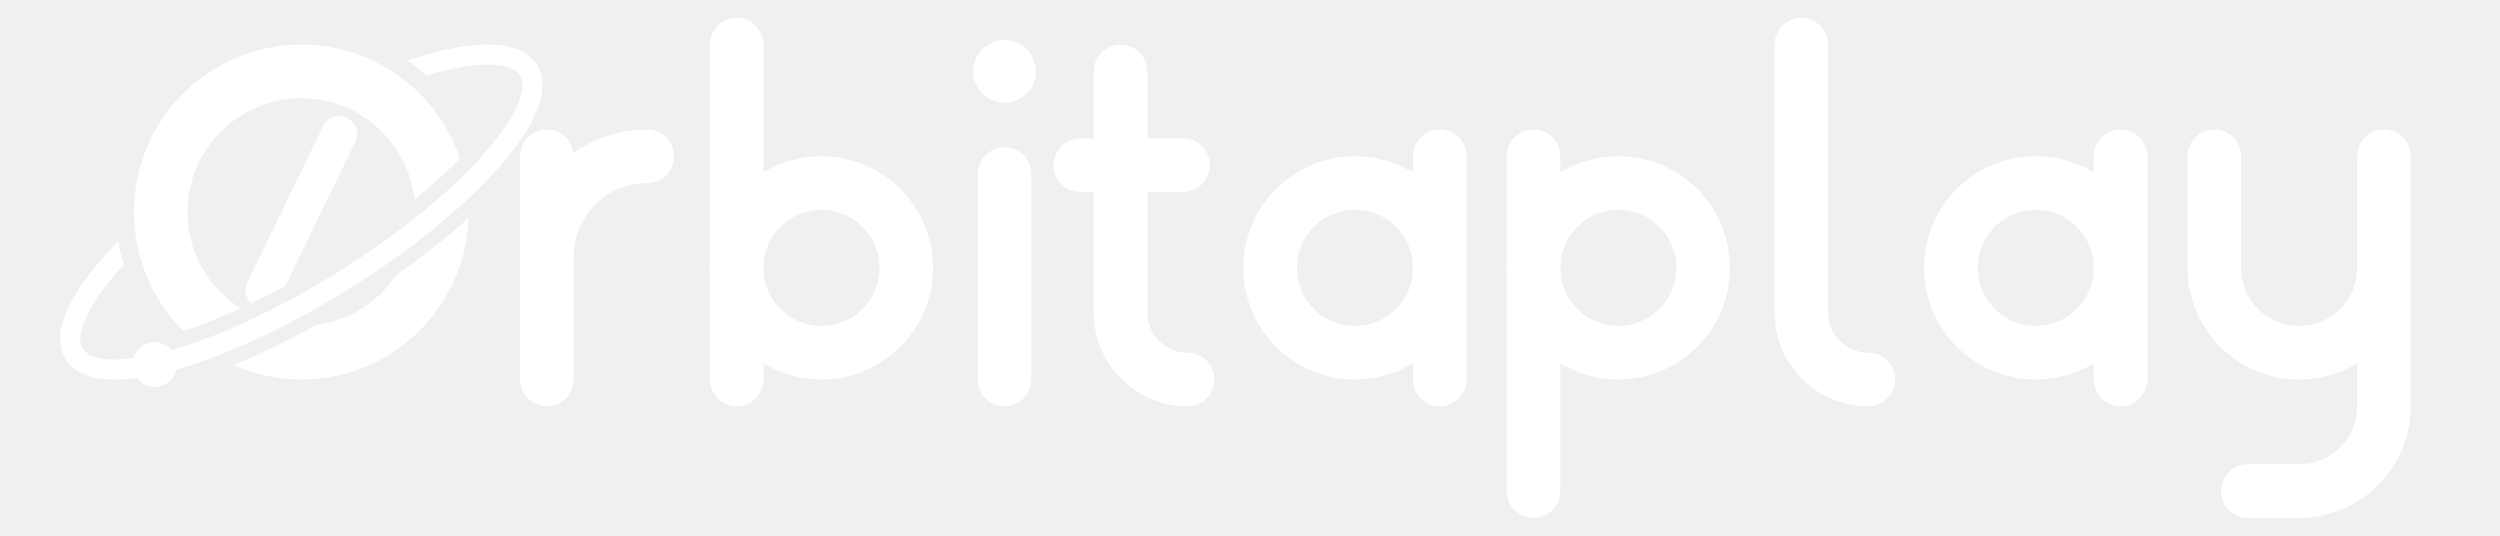
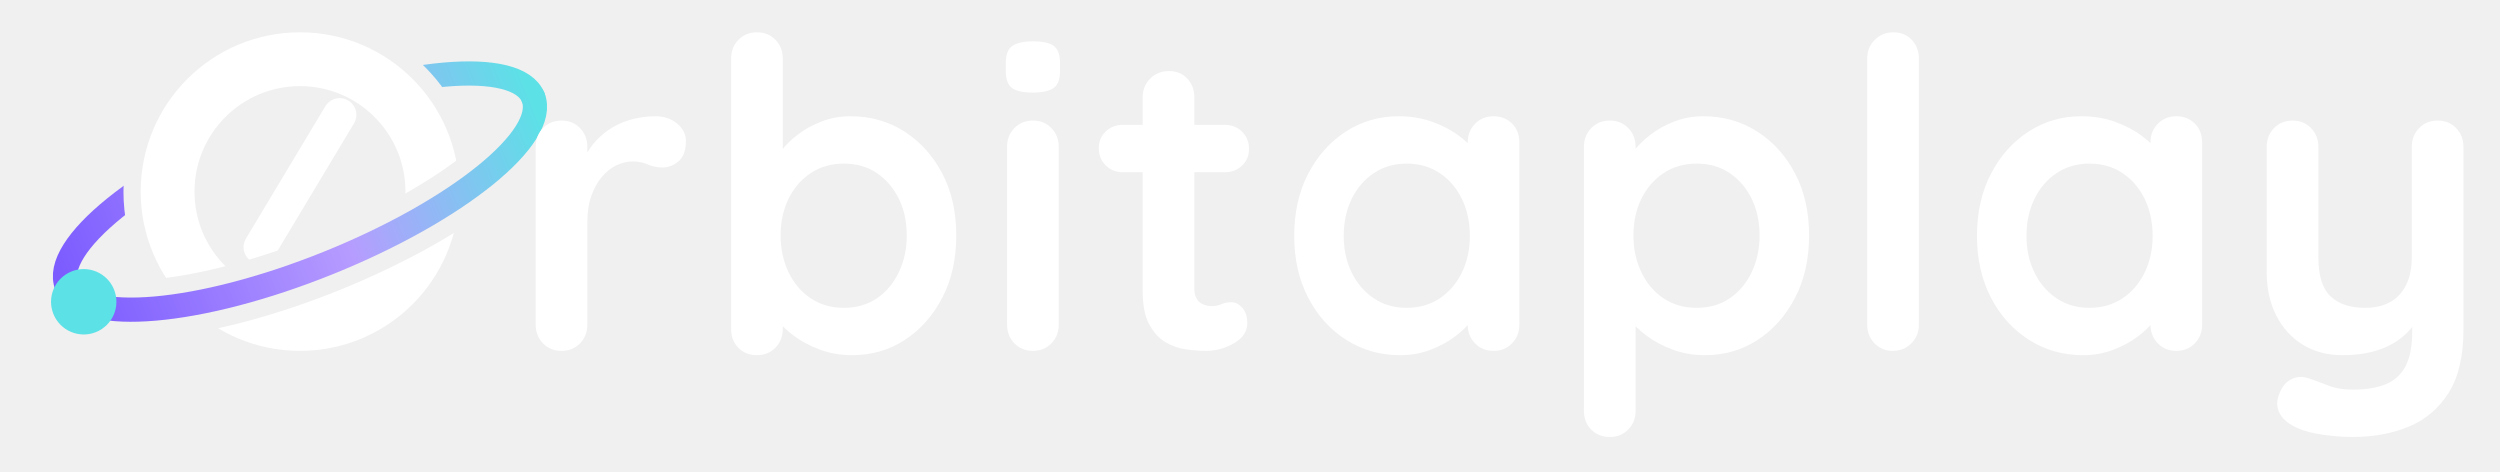
- <svg xmlns="http://www.w3.org/2000/svg" viewBox="-60 30 1120 240" width="1120" height="240">
+ <svg xmlns="http://www.w3.org/2000/svg" viewBox="-326.8 -75.0 5807.2 1095.0" width="1400" height="264">
  <defs>
-     <mask id="cutFront" maskUnits="userSpaceOnUse" x="-200" y="-200" width="1600" height="700">
-       <rect x="-200" y="-200" width="1600" height="700" fill="#fff" />
-       <g transform="translate(75 125) rotate(-32)">
-         <path d="M-120 0 A120 36 0 0 0 120 0" fill="none" stroke="#000" stroke-width="22" />
+     <linearGradient id="ring" x1="0" y1="0" x2="1" y2="0" gradientUnits="objectBoundingBox">
+       <stop offset="0" stop-color="#7C5CFF" />
+       <stop offset=".55" stop-color="#B69CFF" />
+       <stop offset="1" stop-color="#5CE1E6" />
+     </linearGradient>
+     <mask id="cutFront" maskUnits="userSpaceOnUse" x="-5480.5" y="-1480" width="16441.5" height="3700">
+       <rect x="-5480.5" y="-1480" width="16441.5" height="3700" fill="#fff" />
+       <g transform="translate(370.0 370.0) rotate(-22)">
+         <path d="M-584.25 0 A584.25 178.35 0 0 0 584.25 0" fill="none" stroke="#000" stroke-width="136.25" stroke-linecap="round" />
      </g>
    </mask>
-     <mask id="cutBack" maskUnits="userSpaceOnUse" x="-200" y="-200" width="1600" height="700">
-       <rect x="-200" y="-200" width="1600" height="700" fill="#fff" />
-       <circle cx="75" cy="125" r="83" fill="#000" />
+     <mask id="cutBack" maskUnits="userSpaceOnUse" x="-5480.5" y="-1480" width="16441.5" height="3700">
+       <rect x="-5480.5" y="-1480" width="16441.5" height="3700" fill="#fff" />
+       <circle cx="370.0" cy="370.0" r="410.0" fill="#000" />
    </mask>
  </defs>
-   <g fill="none" stroke="#fff" stroke-width="24" stroke-linecap="round" stroke-linejoin="round">
-     <g mask="url(#cutFront)">
-       <circle cx="75" cy="125" r="63" />
-       <path d="M58 160 L92 90" stroke-width="16" />
+   <g mask="url(#cutFront)" fill="none" stroke="#fff" stroke-linecap="round">
+     <circle cx="370.0" cy="370.0" r="307.5" stroke-width="125" />
+     <path d="M277.75 499.15 L462.25 191.65" stroke-width="77.5" />
+   </g>
+   <g mask="url(#cutBack)">
+     <g transform="translate(370.0 370.0) rotate(-22)" fill="none" stroke="url(#ring)" stroke-width="56.25" stroke-linecap="round">
+       <path d="M-584.25 0 A584.25 178.35 0 0 1 584.25 0" />
    </g>
-     <g mask="url(#cutBack)">
-       <g transform="translate(75 125) rotate(-32)">
-         <path d="M-120 0 A120 36 0 0 1 120 0" stroke-width="9" />
-       </g>
-     </g>
-     <g transform="translate(75 125) rotate(-32)">
-       <path d="M-120 0 A120 36 0 0 0 120 0" stroke-width="9" />
-       <circle cx="-92" cy="23.1" r="10" fill="#fff" stroke="none" />
-     </g>
-     <path d="M185 200 V100 M185 145 A45 45 0 0 1 230 100" />
-     <path d="M270 50 V200" />
-     <circle cx="308" cy="150" r="38" />
-     <path d="M390 108 V200" />
-     <circle cx="390" cy="62" r="14" fill="#fff" stroke="none" />
-     <path d="M442 62 V170 A30 30 0 0 0 472 200 M424 104 H470" />
-     <circle cx="547" cy="150" r="38" />
-     <path d="M585 100 V200" />
-     <path d="M627 100 V250" />
-     <circle cx="665" cy="150" r="38" />
-     <path d="M747 50 V170 A30 30 0 0 0 777 200" />
-     <circle cx="852" cy="150" r="38" />
-     <path d="M890 100 V200" />
-     <path d="M932 100 V150 A38 38 0 0 0 1008 150 M1008 100 V212 A38 38 0 0 1 970 250 H947" />
+   </g>
+   <g transform="translate(370.0 370.0) rotate(-22)" fill="none" stroke="url(#ring)" stroke-width="56.25" stroke-linecap="round">
+     <path d="M-584.25 0 A584.25 178.35 0 0 0 584.25 0" />
+     <circle cx="-561.617" cy="49.16" r="75.938" fill="#5CE1E6" stroke="none" />
+   </g>
+   <g fill="#fff">
+     <path d="M977.5 740Q951.5 740 934.5 722.5Q917.5 705 917.5 679V266Q917.5 240 934.5 222.5Q951.5 205 977.5 205Q1003.5 205 1020.5 222.5Q1037.5 240 1037.5 266V360L1030.5 293Q1041.5 269 1059.0 250.5Q1076.5 232 1098.5 219.5Q1120.5 207 1145.5 201.0Q1170.5 195 1195.5 195Q1225.5 195 1246.0 212.0Q1266.5 229 1266.5 252Q1266.5 285 1249.5 299.5Q1232.5 314 1212.5 314Q1193.5 314 1178.0 307.0Q1162.5 300 1142.5 300Q1124.5 300 1106.0 308.5Q1087.5 317 1072.0 335.0Q1056.5 353 1047.0 379.5Q1037.5 406 1037.5 442V679Q1037.5 705 1020.5 722.5Q1003.5 740 977.5 740Z" />
+     <path d="M1648.5 195Q1718.5 195 1774.0 230.5Q1829.5 266 1862.0 328.0Q1894.5 390 1894.5 472Q1894.5 554 1862.0 616.5Q1829.5 679 1775.0 714.5Q1720.5 750 1652.5 750Q1612.5 750 1577.5 737.0Q1542.5 724 1516.0 704.0Q1489.5 684 1475.0 663.5Q1460.5 643 1460.5 629L1491.5 616V689Q1491.5 715 1474.5 732.5Q1457.5 750 1431.5 750Q1405.5 750 1388.5 733.0Q1371.5 716 1371.5 689V61Q1371.5 35 1388.5 17.5Q1405.5 0 1431.5 0Q1457.5 0 1474.5 17.5Q1491.5 35 1491.5 61V315L1474.5 306Q1474.5 293 1488.5 274.5Q1502.5 256 1526.5 237.5Q1550.5 219 1582.0 207.0Q1613.5 195 1648.5 195ZM1633.5 305Q1589.5 305 1556.5 327.0Q1523.5 349 1505.0 386.5Q1486.5 424 1486.5 472Q1486.5 519 1505.0 557.5Q1523.5 596 1556.5 618.0Q1589.5 640 1633.5 640Q1677.5 640 1710.0 618.0Q1742.5 596 1761.0 557.5Q1779.5 519 1779.5 472Q1779.5 424 1761.0 386.5Q1742.5 349 1710.0 327.0Q1677.5 305 1633.5 305Z" />
+     <path d="M2132.5 679Q2132.5 705 2115.5 722.5Q2098.5 740 2072.5 740Q2046.5 740 2029.5 722.5Q2012.5 705 2012.5 679V266Q2012.5 240 2029.5 222.5Q2046.5 205 2072.5 205Q2098.5 205 2115.5 222.5Q2132.5 240 2132.5 266ZM2071.5 140Q2037.5 140 2023.5 129.0Q2009.5 118 2009.5 90V71Q2009.5 42 2025.0 31.5Q2040.5 21 2072.5 21Q2107.5 21 2121.5 32.0Q2135.5 43 2135.5 71V90Q2135.5 119 2120.5 129.5Q2105.5 140 2071.5 140Z" />
+     <path d="M2281.5 215H2518.5Q2542.5 215 2558.5 231.0Q2574.5 247 2574.5 271Q2574.5 294 2558.5 309.5Q2542.5 325 2518.5 325H2281.5Q2257.5 325 2241.5 309.0Q2225.5 293 2225.5 269Q2225.5 246 2241.5 230.5Q2257.5 215 2281.5 215ZM2388.5 90Q2414.5 90 2431.0 107.5Q2447.5 125 2447.5 151V596Q2447.5 610 2453.0 619.0Q2458.5 628 2468.0 632.0Q2477.5 636 2488.5 636Q2500.5 636 2510.5 631.5Q2520.5 627 2533.5 627Q2547.5 627 2559.0 640.0Q2570.5 653 2570.5 676Q2570.5 704 2540.0 722.0Q2509.5 740 2474.5 740Q2453.5 740 2428.0 736.5Q2402.5 733 2380.0 719.5Q2357.5 706 2342.5 678.0Q2327.5 650 2327.5 601V151Q2327.5 125 2345.0 107.5Q2362.5 90 2388.5 90Z" />
+     <path d="M3142.5 195Q3168.5 195 3185.5 212.0Q3202.5 229 3202.5 256V679Q3202.5 705 3185.5 722.5Q3168.5 740 3142.5 740Q3116.5 740 3099.5 722.5Q3082.5 705 3082.5 679V630L3104.5 639Q3104.5 652 3090.5 670.5Q3076.5 689 3052.5 707.0Q3028.5 725 2996.0 737.5Q2963.5 750 2925.5 750Q2856.5 750 2800.5 714.5Q2744.5 679 2712.0 616.5Q2679.5 554 2679.5 473Q2679.5 391 2712.0 328.5Q2744.5 266 2799.5 230.5Q2854.5 195 2921.5 195Q2964.5 195 3000.5 208.0Q3036.5 221 3063.0 241.0Q3089.5 261 3104.0 281.5Q3118.5 302 3118.5 316L3082.5 329V256Q3082.5 230 3099.5 212.5Q3116.5 195 3142.5 195ZM2940.5 640Q2984.5 640 3017.5 618.0Q3050.5 596 3069.0 558.0Q3087.5 520 3087.5 473Q3087.5 425 3069.0 387.0Q3050.5 349 3017.5 327.0Q2984.5 305 2940.5 305Q2897.5 305 2864.5 327.0Q2831.5 349 2813.0 387.0Q2794.5 425 2794.5 473Q2794.5 520 2813.0 558.0Q2831.5 596 2864.5 618.0Q2897.5 640 2940.5 640Z" />
+     <path d="M3629.5 195Q3699.5 195 3755.0 230.5Q3810.5 266 3843.0 328.0Q3875.5 390 3875.5 472Q3875.5 554 3843.0 616.5Q3810.5 679 3756.0 714.5Q3701.5 750 3633.5 750Q3593.5 750 3558.5 737.0Q3523.5 724 3497.0 704.0Q3470.5 684 3456.0 663.5Q3441.5 643 3441.5 629L3472.5 616V879Q3472.5 905 3455.5 922.5Q3438.5 940 3412.5 940Q3386.5 940 3369.5 923.0Q3352.5 906 3352.5 879V266Q3352.5 240 3369.5 222.5Q3386.5 205 3412.5 205Q3438.5 205 3455.5 222.5Q3472.5 240 3472.5 266V315L3455.5 306Q3455.5 293 3469.5 274.5Q3483.5 256 3507.5 237.5Q3531.5 219 3563.0 207.0Q3594.5 195 3629.5 195ZM3614.5 305Q3570.5 305 3537.5 327.0Q3504.5 349 3486.0 386.5Q3467.5 424 3467.5 472Q3467.5 519 3486.0 557.5Q3504.5 596 3537.5 618.0Q3570.5 640 3614.5 640Q3658.5 640 3691.0 618.0Q3723.5 596 3742.0 557.5Q3760.5 519 3760.5 472Q3760.5 424 3742.0 386.5Q3723.5 349 3691.0 327.0Q3658.5 305 3614.5 305Z" />
+     <path d="M4130.5 679Q4130.5 705 4113.0 722.5Q4095.5 740 4069.5 740Q4044.5 740 4027.5 722.5Q4010.5 705 4010.5 679V61Q4010.5 35 4028.0 17.5Q4045.5 0 4071.5 0Q4097.5 0 4114.0 17.5Q4130.5 35 4130.5 61Z" />
+     <path d="M4728.5 195Q4754.5 195 4771.5 212.0Q4788.5 229 4788.5 256V679Q4788.5 705 4771.5 722.5Q4754.5 740 4728.5 740Q4702.5 740 4685.5 722.5Q4668.5 705 4668.5 679V630L4690.5 639Q4690.5 652 4676.5 670.5Q4662.5 689 4638.5 707.0Q4614.5 725 4582.0 737.5Q4549.5 750 4511.5 750Q4442.5 750 4386.5 714.5Q4330.5 679 4298.0 616.5Q4265.5 554 4265.5 473Q4265.5 391 4298.0 328.5Q4330.5 266 4385.5 230.5Q4440.5 195 4507.5 195Q4550.5 195 4586.5 208.0Q4622.5 221 4649.0 241.0Q4675.5 261 4690.0 281.5Q4704.5 302 4704.5 316L4668.5 329V256Q4668.5 230 4685.5 212.5Q4702.5 195 4728.5 195ZM4526.5 640Q4570.5 640 4603.5 618.0Q4636.5 596 4655.0 558.0Q4673.5 520 4673.5 473Q4673.5 425 4655.0 387.0Q4636.5 349 4603.5 327.0Q4570.5 305 4526.5 305Q4483.5 305 4450.5 327.0Q4417.5 349 4399.0 387.0Q4380.5 425 4380.5 473Q4380.5 520 4399.0 558.0Q4417.5 596 4450.5 618.0Q4483.5 640 4526.5 640Z" />
+     <path d="M5335.5 205Q5361.5 205 5378.5 222.5Q5395.5 240 5395.5 266V691Q5395.5 783 5361.0 837.5Q5326.5 892 5268.5 916.0Q5210.5 940 5138.5 940Q5106.5 940 5070.5 935.0Q5034.5 930 5011.5 920Q4981.5 907 4970.0 887.5Q4958.5 868 4965.5 846Q4974.5 817 4994.5 806.5Q5014.5 796 5036.5 804Q5052.5 809 5078.5 819.5Q5104.5 830 5138.5 830Q5184.5 830 5215.0 817.5Q5245.5 805 5261.0 775.5Q5276.5 746 5276.5 695V628L5297.5 652Q5280.5 685 5255.0 706.5Q5229.5 728 5194.5 739.0Q5159.5 750 5114.5 750Q5061.5 750 5022.0 725.5Q4982.5 701 4960.5 657.5Q4938.5 614 4938.5 558V266Q4938.5 240 4955.5 222.5Q4972.5 205 4998.5 205Q5024.5 205 5041.5 222.5Q5058.5 240 5058.5 266V522Q5058.5 587 5087.0 613.5Q5115.5 640 5166.5 640Q5201.5 640 5225.5 626.5Q5249.5 613 5262.5 586.5Q5275.5 560 5275.5 522V266Q5275.5 240 5292.5 222.5Q5309.5 205 5335.5 205Z" />
  </g>
</svg>
